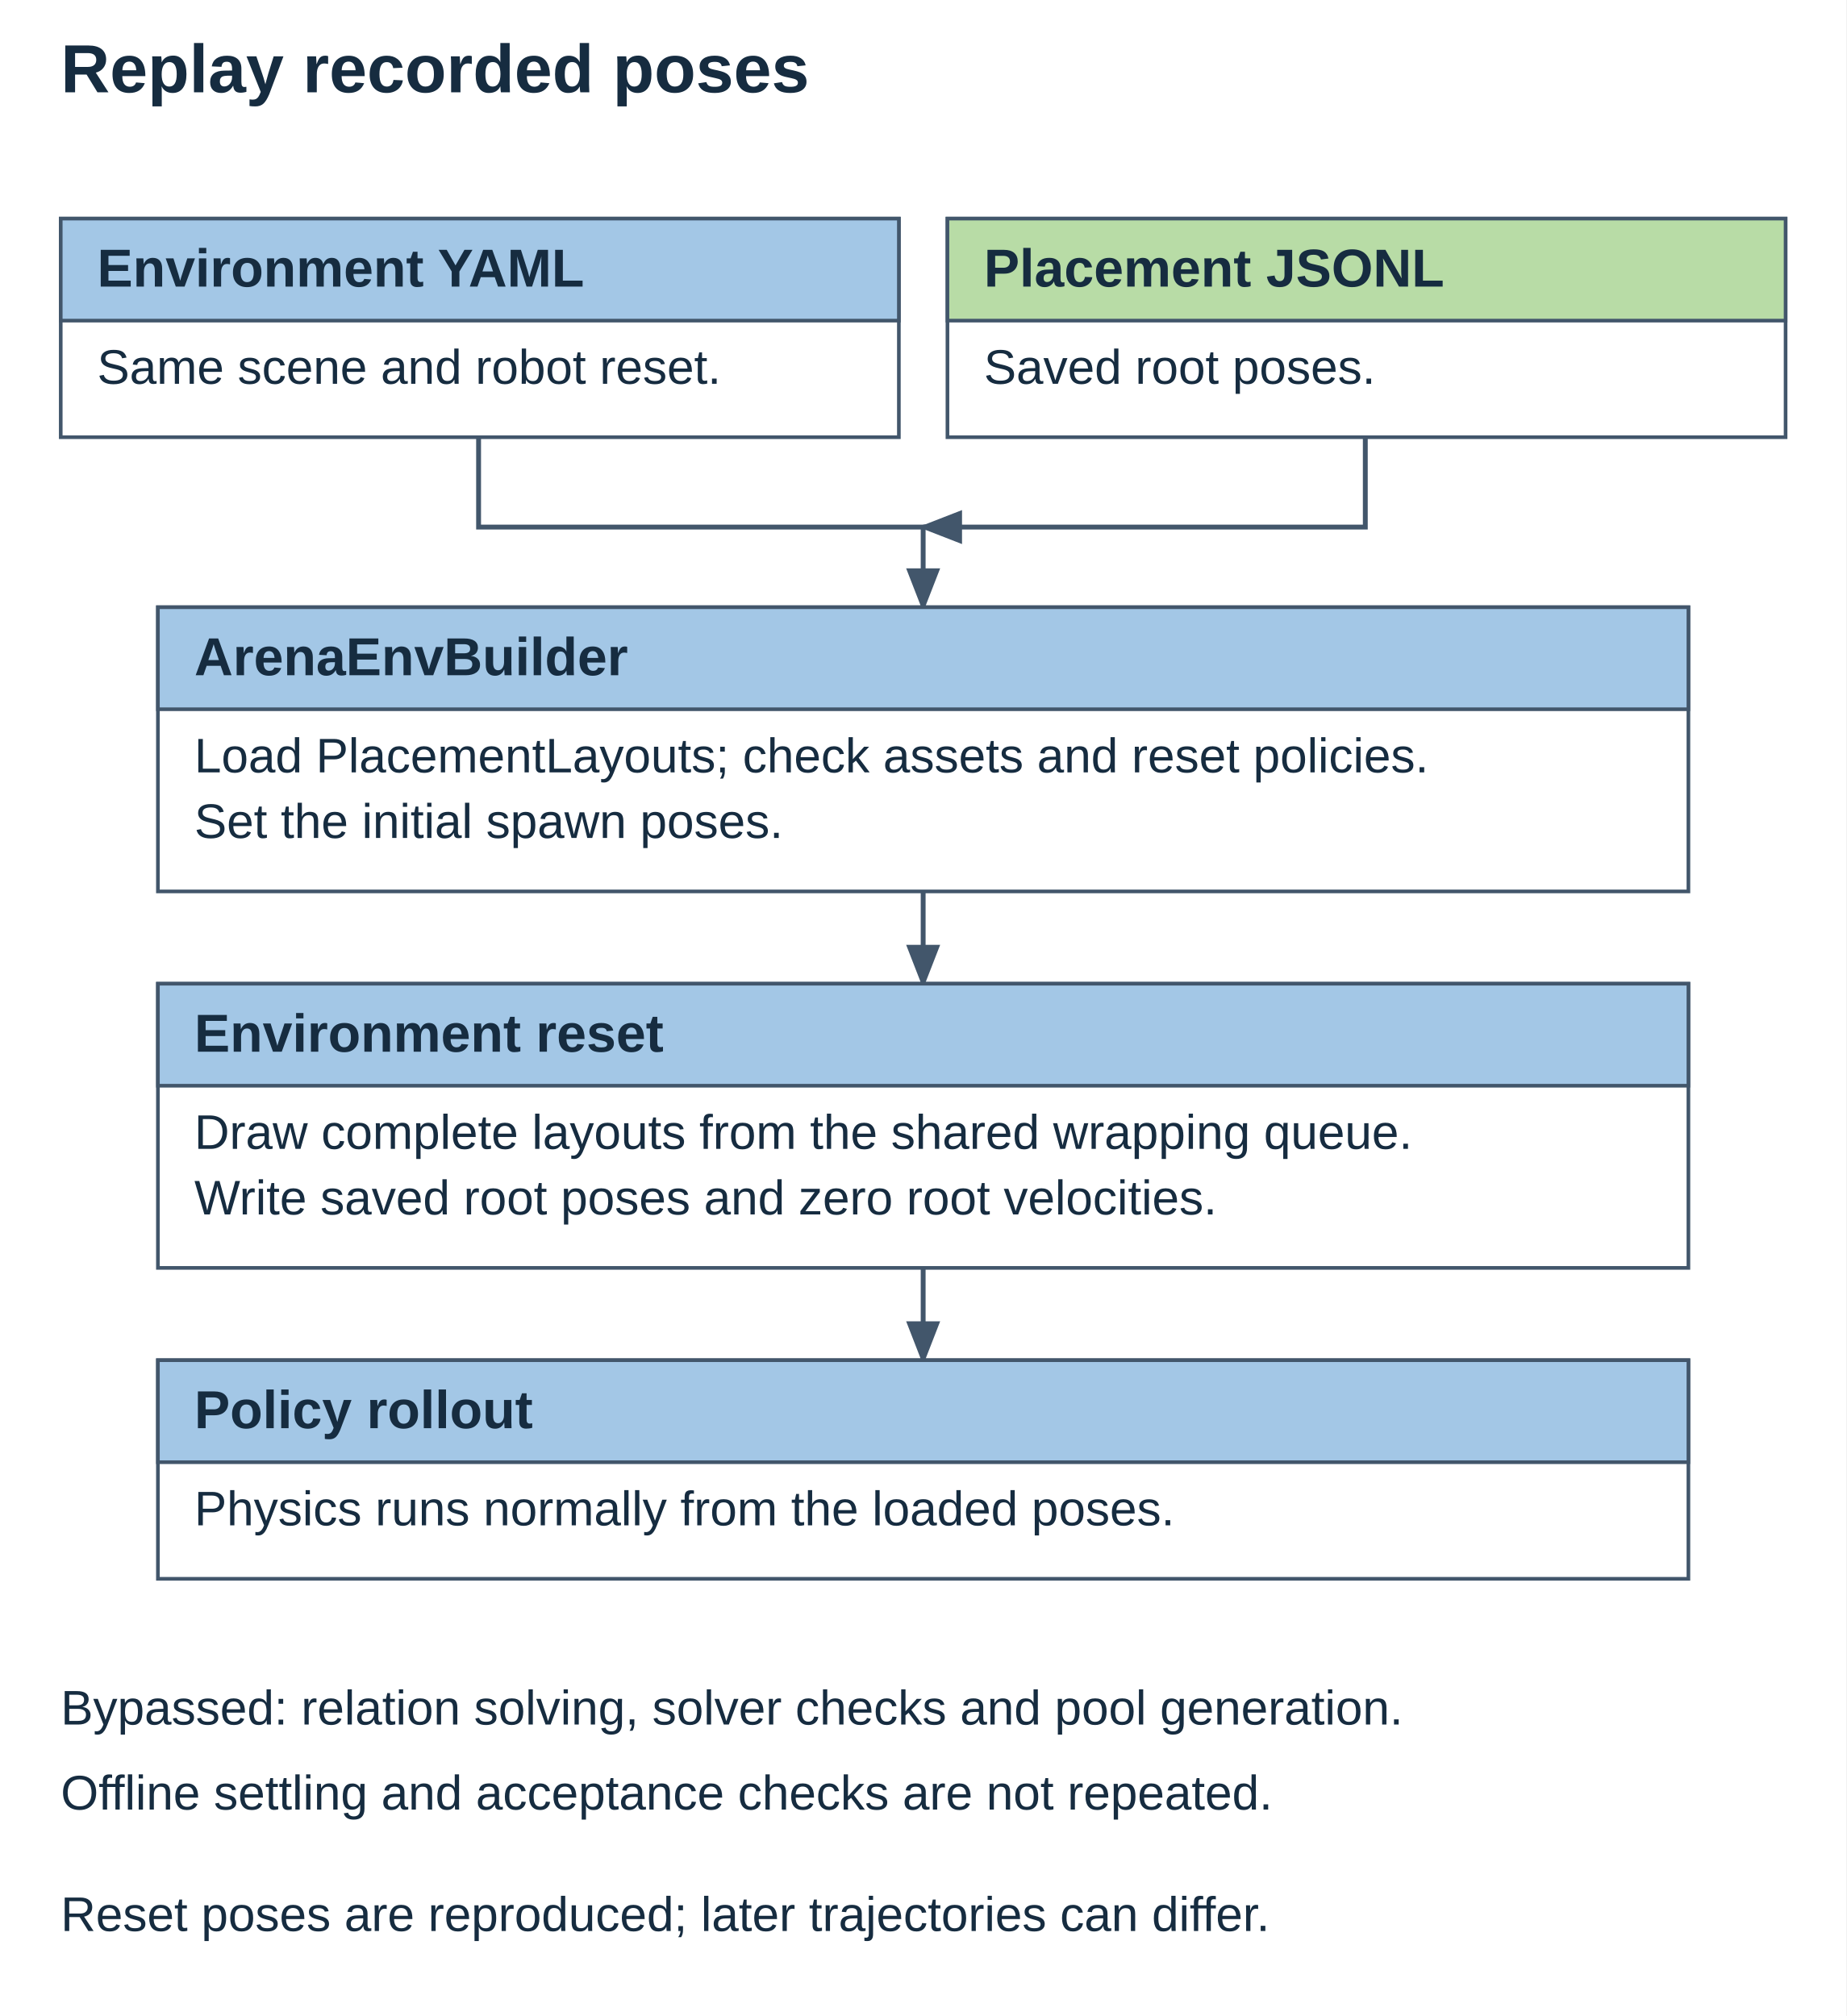
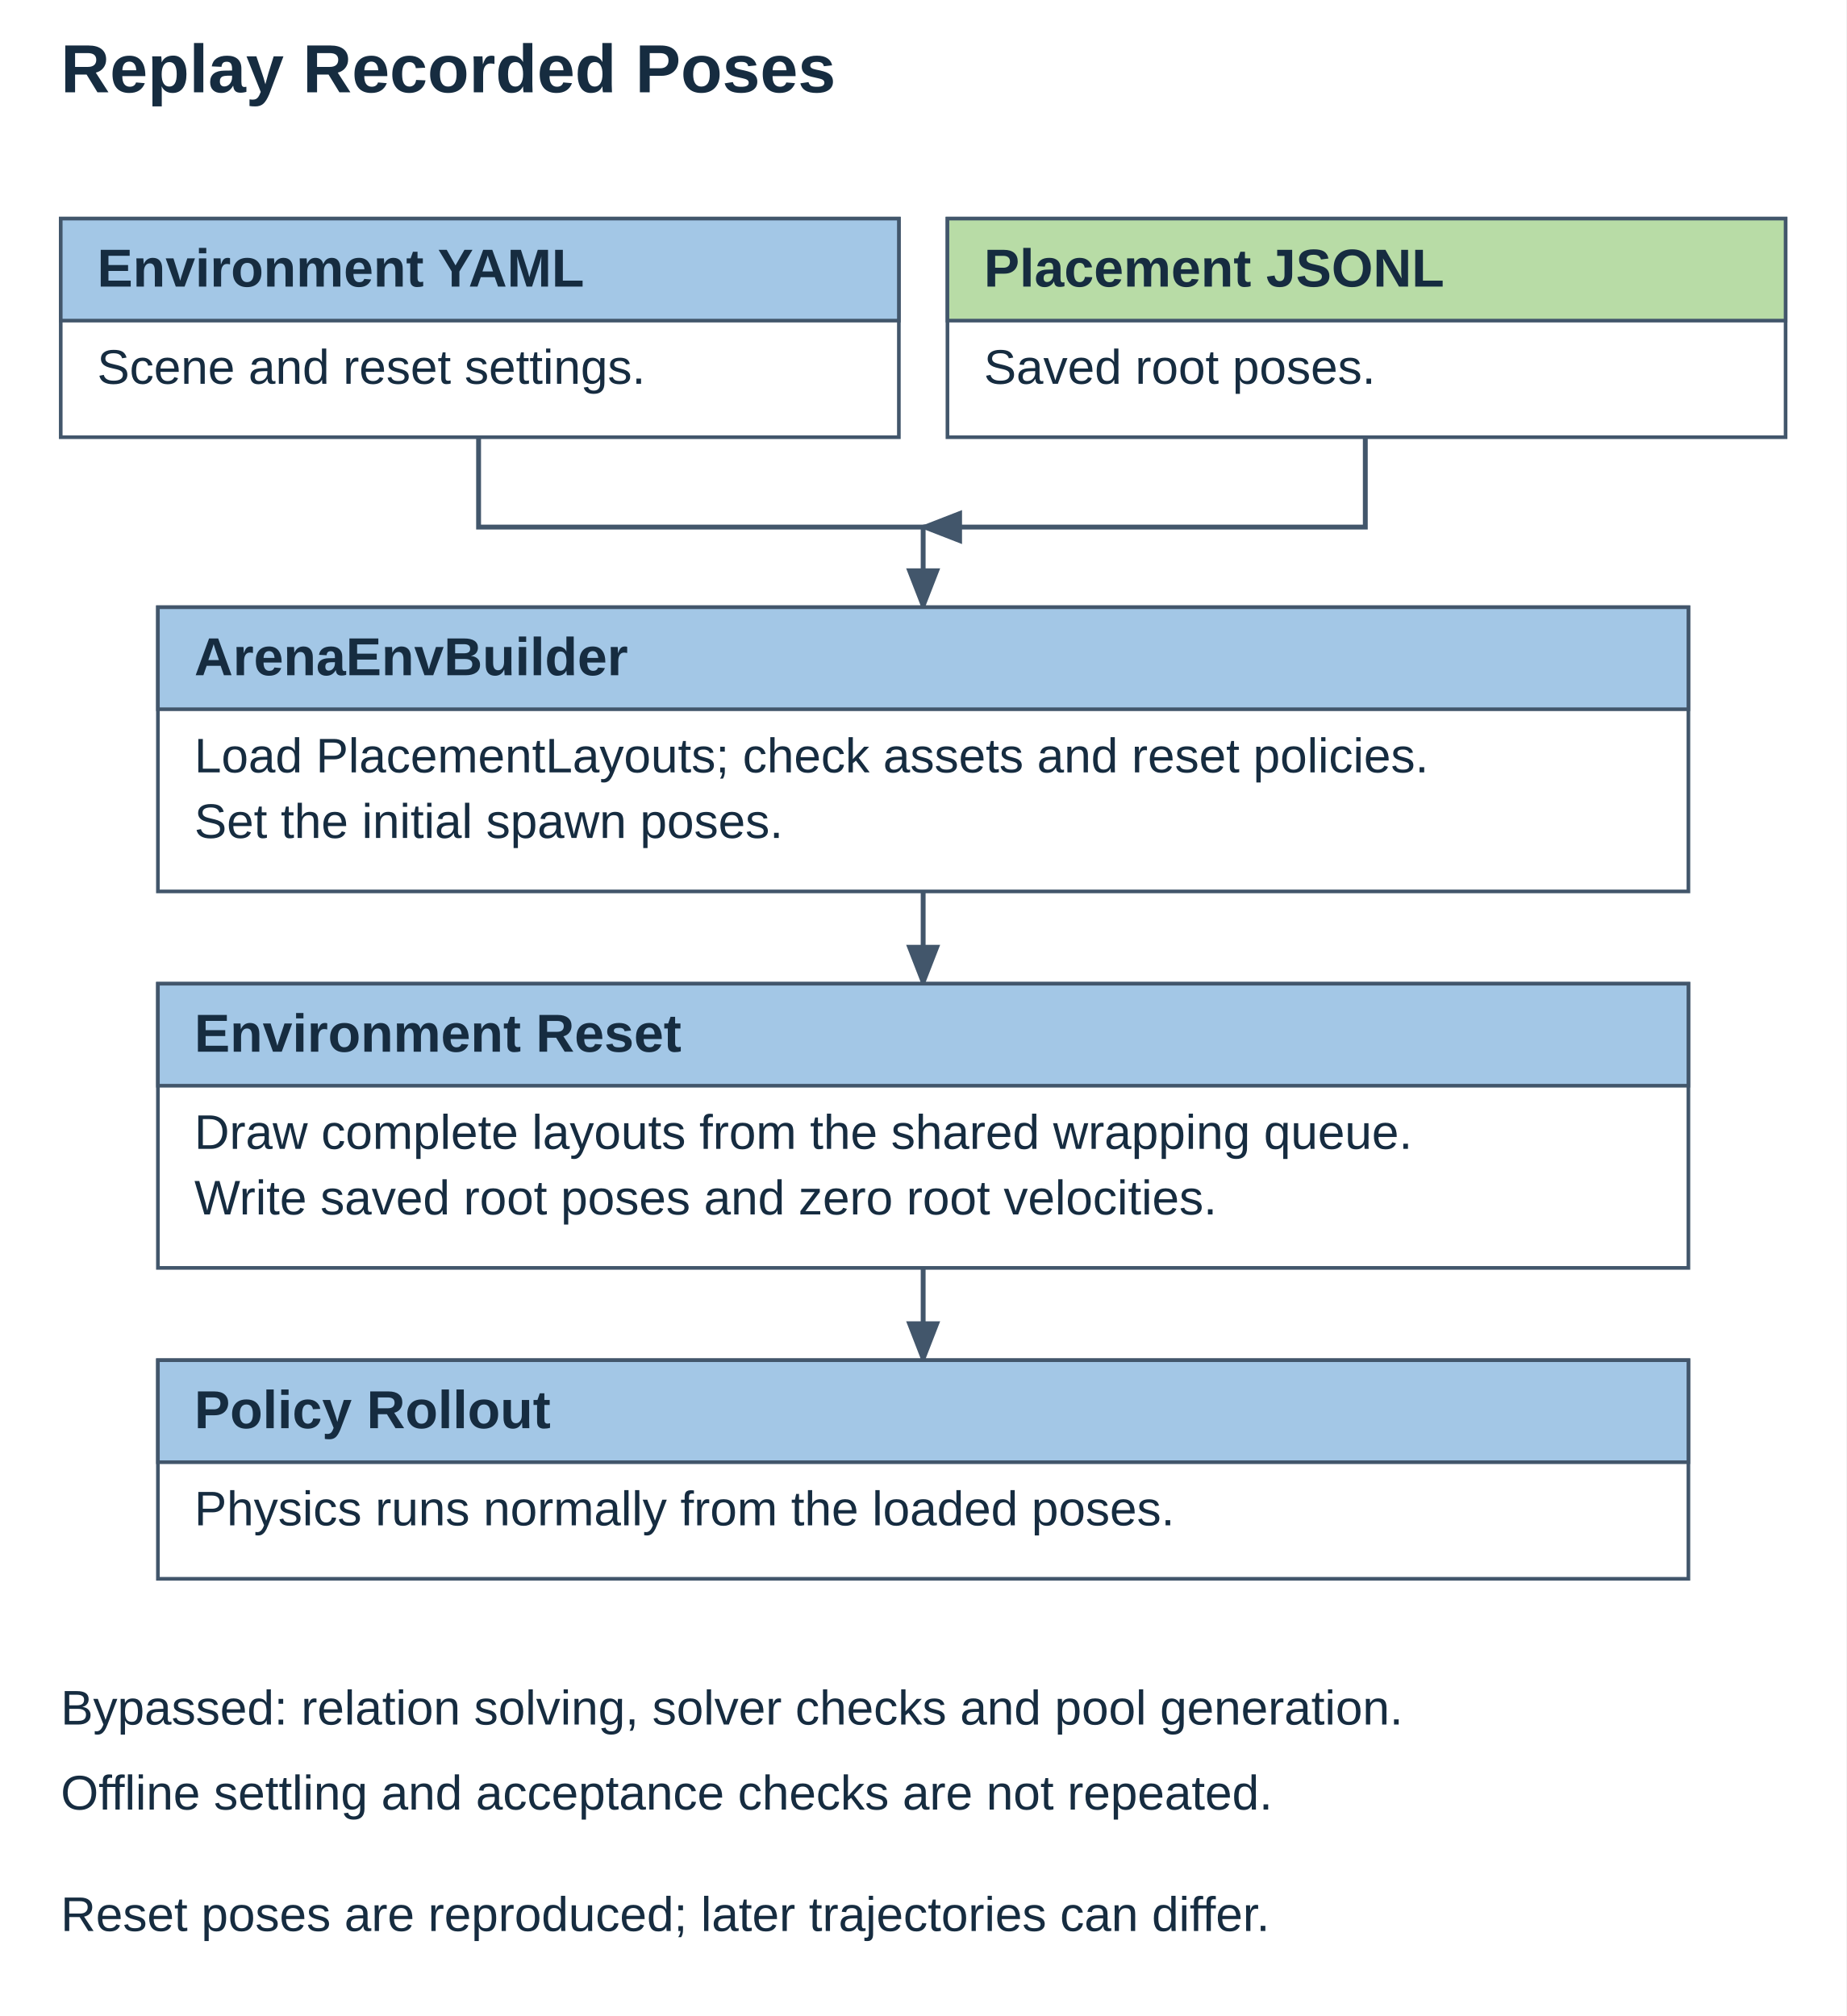
<svg xmlns="http://www.w3.org/2000/svg" width="760" height="830" viewBox="0 0 760 830">
  <defs>
    <marker id="arrow" markerWidth="9" markerHeight="7" refX="8" refY="3.5" orient="auto">
      <path d="M0,0 L9,3.5 L0,7" fill="#42566b" />
    </marker>
  </defs>
  <rect width="760" height="830" fill="white" />
  <g font-family="Arial, sans-serif" fill="#162c40">
-     <text x="25" y="38" font-size="28" font-weight="bold">Replay recorded poses</text>
+     <text x="25" y="38" font-size="28" font-weight="bold">Replay Recorded Poses</text>
    <rect x="25" y="90" width="345" height="90" fill="white" stroke="#42566b" stroke-width="1.5" />
    <rect x="25" y="90" width="345" height="42" fill="#a3c7e6" stroke="#42566b" stroke-width="1.5" />
    <text x="40" y="118" font-size="22" font-weight="bold">Environment YAML</text>
-     <text x="40" y="158" font-size="20">Same scene and robot reset.</text>
+     <text x="40" y="158" font-size="20">Scene and reset settings.</text>
    <rect x="390" y="90" width="345" height="90" fill="white" stroke="#42566b" stroke-width="1.5" />
    <rect x="390" y="90" width="345" height="42" fill="#b8dca6" stroke="#42566b" stroke-width="1.5" />
    <text x="405" y="118" font-size="22" font-weight="bold">Placement JSONL</text>
    <text x="405" y="158" font-size="20">Saved root poses.</text>
    <polyline points="197,180 197,217 380,217 380,250" fill="none" stroke="#42566b" stroke-width="2" marker-end="url(#arrow)" />
    <polyline points="562,180 562,217 380,217" fill="none" stroke="#42566b" stroke-width="2" marker-end="url(#arrow)" />
    <rect x="65" y="250" width="630" height="117" fill="white" stroke="#42566b" stroke-width="1.5" />
    <rect x="65" y="250" width="630" height="42" fill="#a3c7e6" stroke="#42566b" stroke-width="1.5" />
    <text x="80" y="278" font-size="22" font-weight="bold">ArenaEnvBuilder</text>
    <text x="80" y="318" font-size="20">Load PlacementLayouts; check assets and reset policies.</text>
    <text x="80" y="345" font-size="20">Set the initial spawn poses.</text>
    <polyline points="380,367 380,405" fill="none" stroke="#42566b" stroke-width="2" marker-end="url(#arrow)" />
    <rect x="65" y="405" width="630" height="117" fill="white" stroke="#42566b" stroke-width="1.5" />
    <rect x="65" y="405" width="630" height="42" fill="#a3c7e6" stroke="#42566b" stroke-width="1.5" />
-     <text x="80" y="433" font-size="22" font-weight="bold">Environment reset</text>
+     <text x="80" y="433" font-size="22" font-weight="bold">Environment Reset</text>
    <text x="80" y="473" font-size="20">Draw complete layouts from the shared wrapping queue.</text>
    <text x="80" y="500" font-size="20">Write saved root poses and zero root velocities.</text>
    <polyline points="380,522 380,560" fill="none" stroke="#42566b" stroke-width="2" marker-end="url(#arrow)" />
    <rect x="65" y="560" width="630" height="90" fill="white" stroke="#42566b" stroke-width="1.5" />
    <rect x="65" y="560" width="630" height="42" fill="#a3c7e6" stroke="#42566b" stroke-width="1.5" />
-     <text x="80" y="588" font-size="22" font-weight="bold">Policy rollout</text>
+     <text x="80" y="588" font-size="22" font-weight="bold">Policy Rollout</text>
    <text x="80" y="628" font-size="20">Physics runs normally from the loaded poses.</text>
    <text x="25" y="710" font-size="20">Bypassed: relation solving, solver checks and pool generation.</text>
    <text x="25" y="745" font-size="20">Offline settling and acceptance checks are not repeated.</text>
    <text x="25" y="795" font-size="20">Reset poses are reproduced; later trajectories can differ.</text>
  </g>
</svg>
